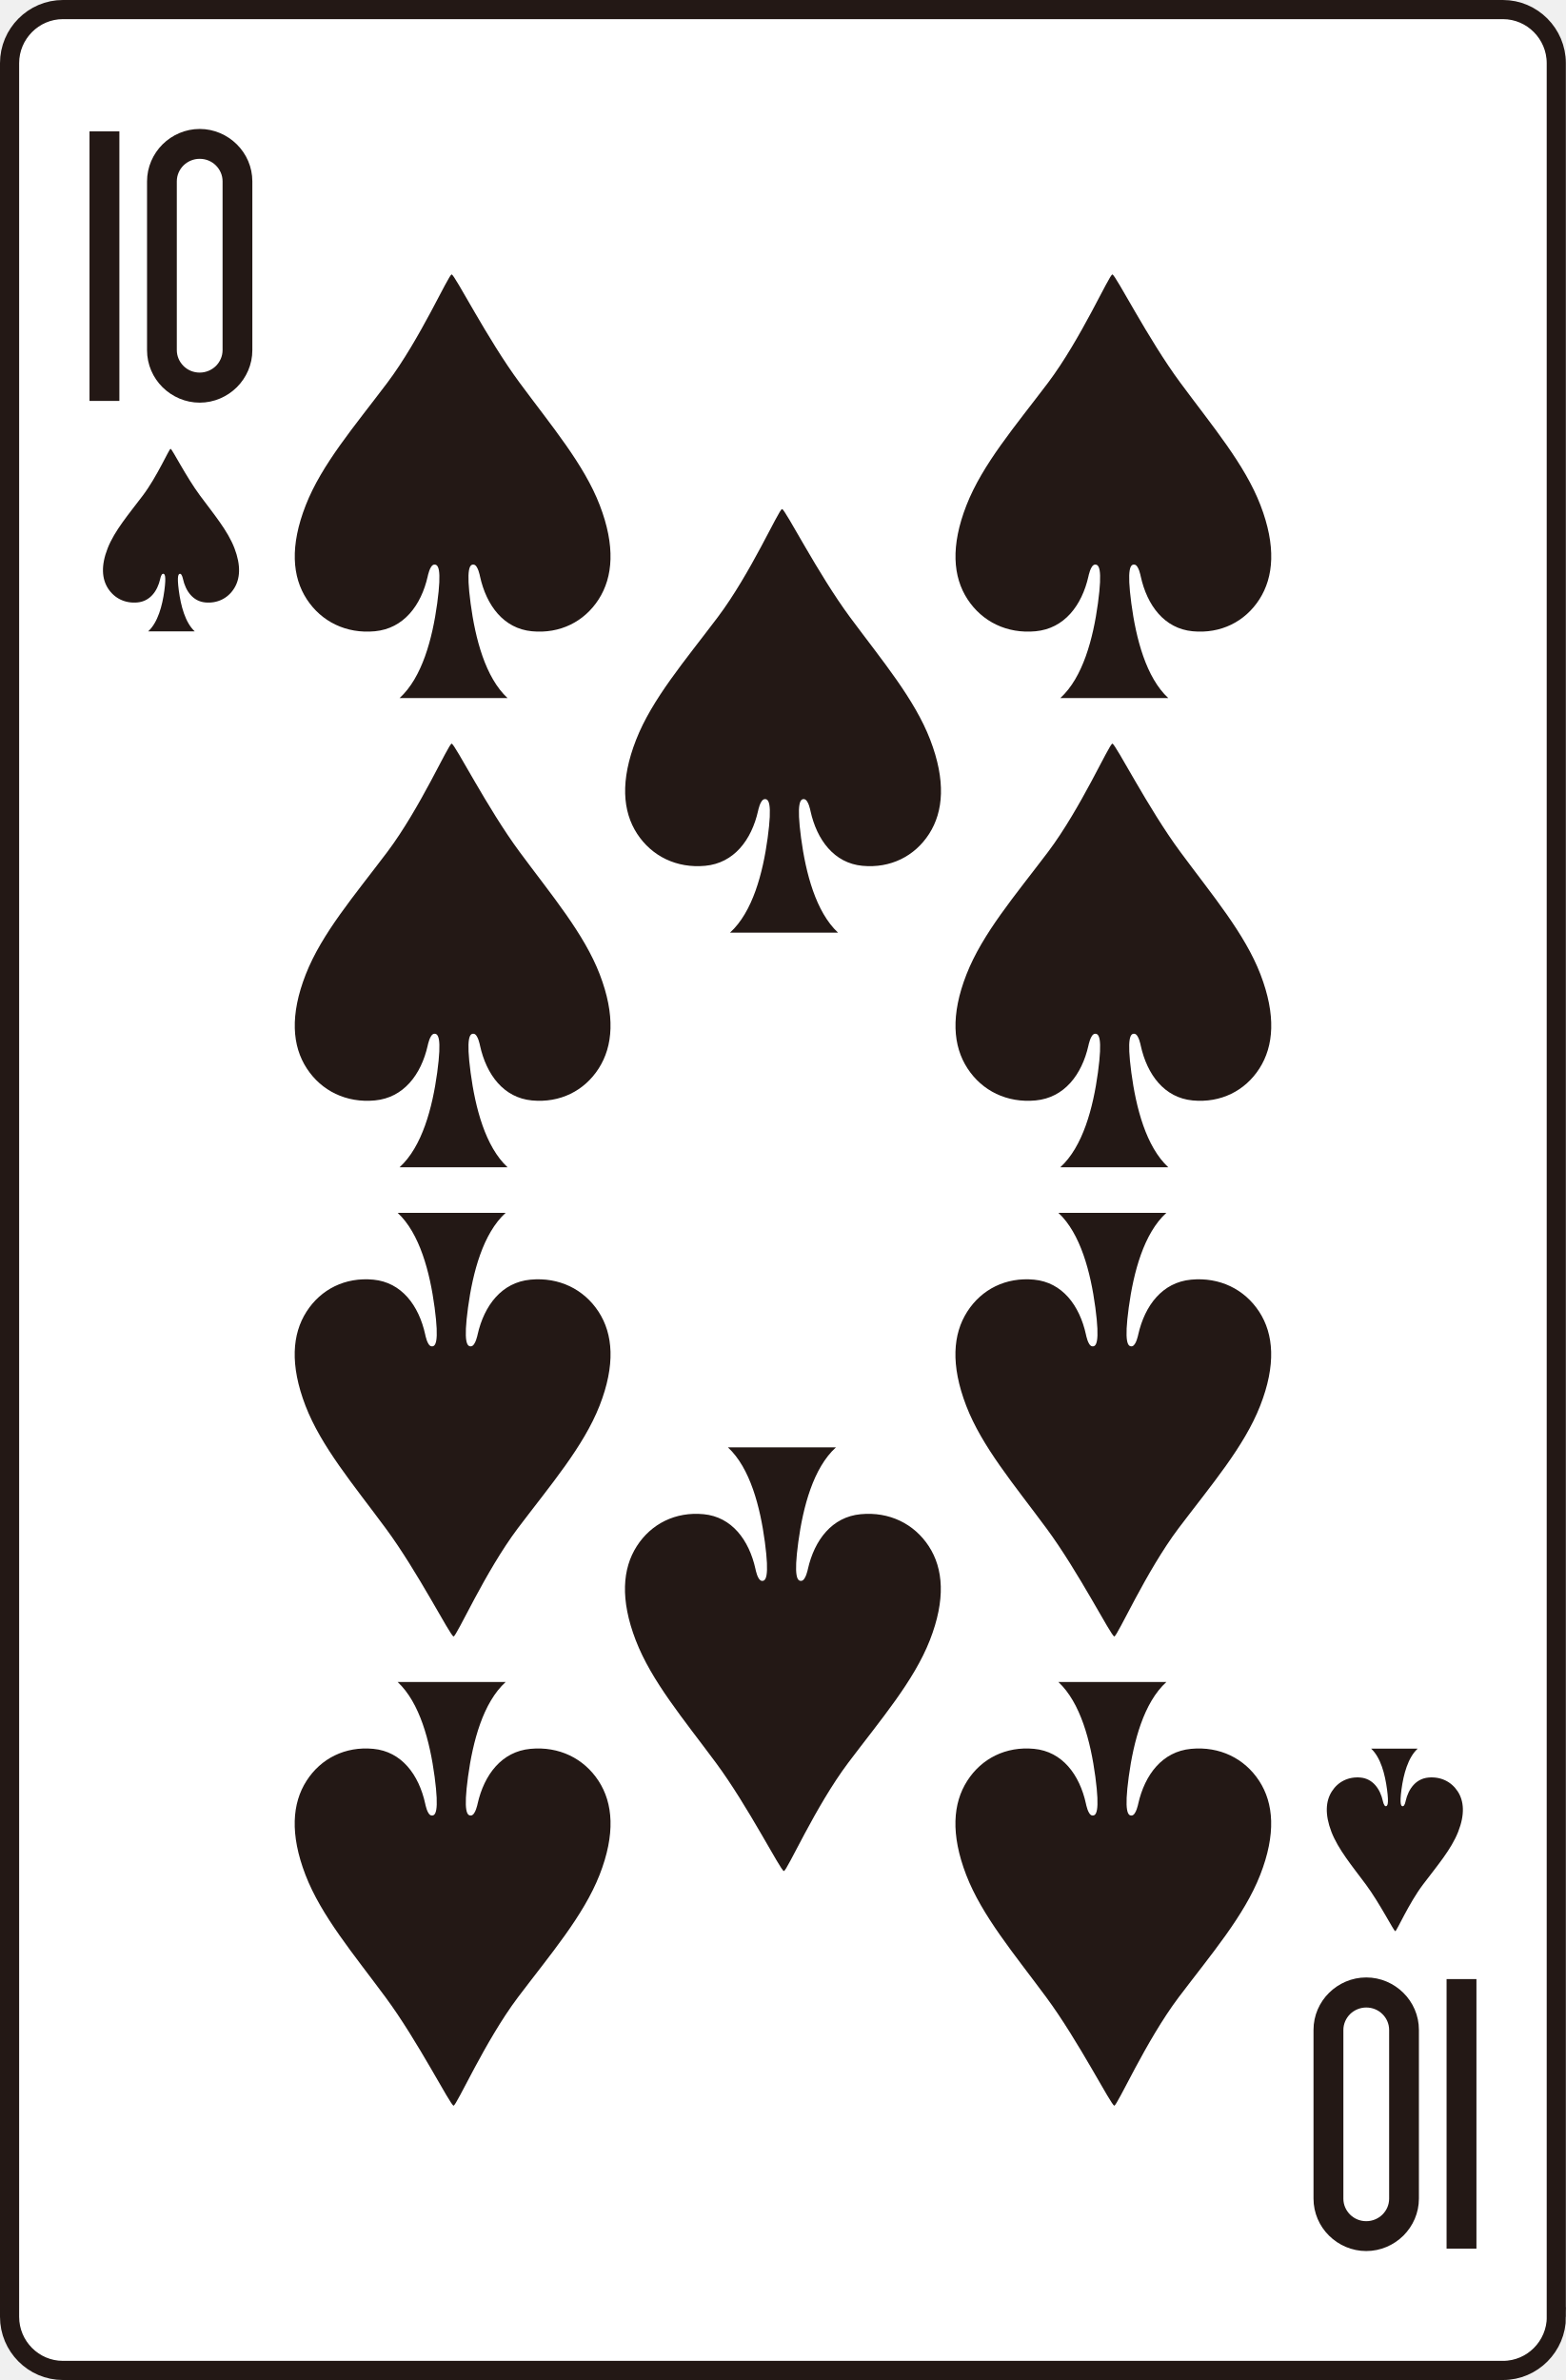
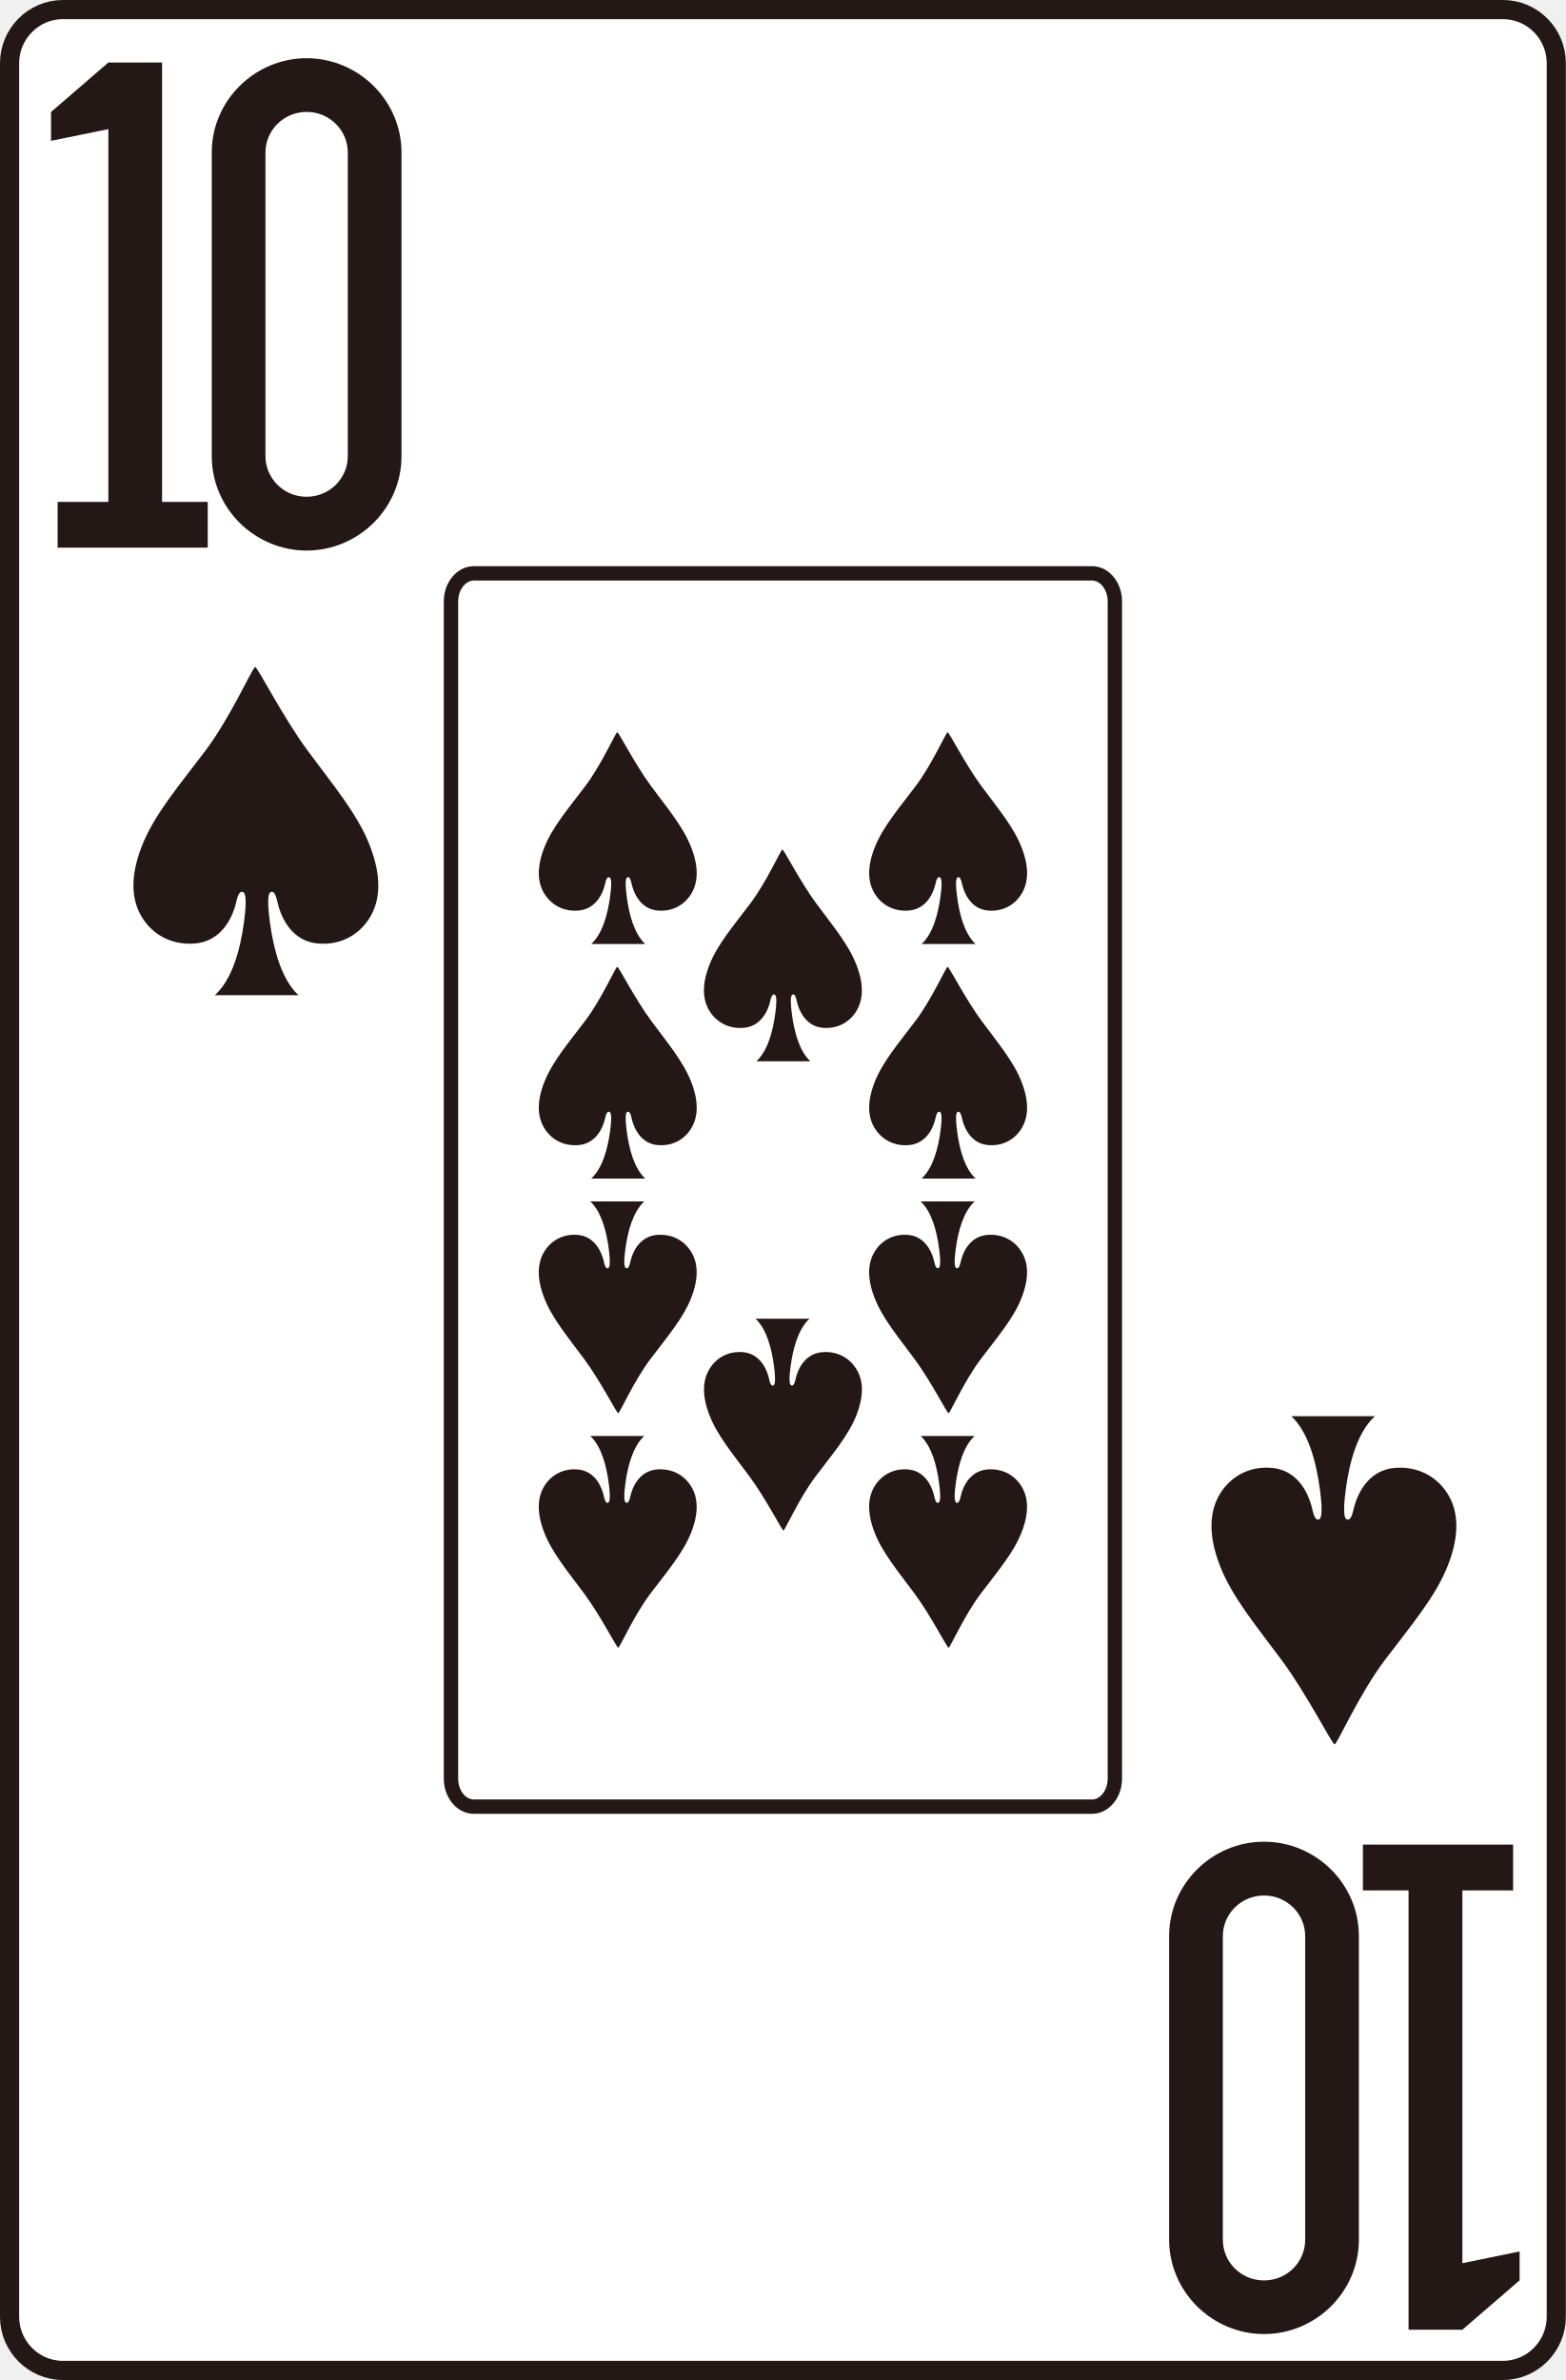
<svg xmlns="http://www.w3.org/2000/svg" id="_图层_2" data-name="图层 2" viewBox="0 0 163.58 248.61">
  <g id="_图层_1-2" data-name="图层 1">
-     <g>
-       <path d="m162.58,242.01c0,3.08-2.51,5.6-5.57,5.6H6.57c-3.07,0-5.57-2.52-5.57-5.6V6.6C1,3.52,3.51,1,6.57,1h150.43c3.06,0,5.57,2.52,5.57,5.6v235.41Z" style="fill: #fff; fill-rule: evenodd; stroke: #231815; stroke-miterlimit: 22.93; stroke-width: 2px;" />
-       <g>
-         <path d="m81.89,195.44c.32,0,3.29-6.75,6.72-11.31,3.43-4.55,6.85-8.53,8.52-12.79,1.67-4.26,1.42-7.49-.11-9.83-1.53-2.34-4.12-3.62-7.11-3.34-2.99.28-4.83,2.68-5.52,5.74,0,0-.22,1.15-.66,1.22-.44.06-.84-.37-.34-4.05.5-3.68,1.57-7.74,3.93-9.89h-11.28c2.32,2.15,3.37,6.21,3.86,9.89.49,3.68.09,4.12-.34,4.05s-.64-1.22-.64-1.22c-.67-3.05-2.48-5.46-5.42-5.74-2.94-.28-5.48,1-6.98,3.34-1.5,2.34-1.75,5.57-.11,9.83,1.64,4.26,4.99,8.23,8.37,12.79,3.37,4.55,6.78,11.31,7.1,11.31h0Zm-34.51-24.5c.32,0,3.29-6.75,6.72-11.31,3.44-4.55,6.85-8.52,8.53-12.79,1.67-4.26,1.42-7.49-.11-9.83-1.53-2.34-4.12-3.62-7.11-3.34-2.99.28-4.83,2.68-5.52,5.74,0,0-.22,1.15-.66,1.22-.44.06-.84-.37-.34-4.05.5-3.68,1.57-7.74,3.93-9.89h-11.28c2.31,2.15,3.37,6.21,3.86,9.89.49,3.68.09,4.12-.34,4.05-.43-.06-.64-1.22-.64-1.22-.67-3.06-2.48-5.46-5.42-5.74-2.94-.28-5.48,1-6.98,3.34-1.5,2.34-1.75,5.56-.11,9.83,1.64,4.26,5,8.23,8.37,12.79,3.37,4.55,6.78,11.31,7.1,11.31h0Zm69.02,0c.32,0,3.29-6.75,6.72-11.31,3.44-4.55,6.85-8.52,8.52-12.79,1.67-4.26,1.42-7.49-.11-9.83-1.53-2.34-4.12-3.62-7.11-3.34-2.99.28-4.83,2.68-5.52,5.74,0,0-.22,1.15-.65,1.22-.44.06-.84-.37-.34-4.05.5-3.68,1.57-7.74,3.93-9.89h-11.28c2.31,2.15,3.37,6.21,3.86,9.89.49,3.68.09,4.12-.34,4.05-.43-.06-.64-1.22-.64-1.22-.67-3.06-2.48-5.46-5.42-5.74-2.94-.28-5.48,1-6.98,3.34-1.5,2.34-1.75,5.56-.11,9.83s5,8.23,8.37,12.79c3.37,4.55,6.78,11.31,7.1,11.31h0Zm0,49.01c.32,0,3.29-6.75,6.72-11.31,3.44-4.55,6.85-8.52,8.52-12.79,1.67-4.26,1.42-7.49-.11-9.83-1.53-2.34-4.12-3.62-7.11-3.34-2.99.28-4.83,2.68-5.52,5.74,0,0-.22,1.15-.65,1.22s-.84-.37-.34-4.05c.5-3.68,1.57-7.74,3.93-9.89h-11.28c2.31,2.15,3.37,6.21,3.86,9.89.49,3.68.09,4.12-.34,4.05s-.64-1.22-.64-1.22c-.67-3.06-2.48-5.46-5.42-5.74-2.94-.28-5.48,1-6.98,3.34-1.5,2.34-1.75,5.57-.11,9.83,1.64,4.26,5,8.23,8.37,12.79s6.78,11.31,7.1,11.31h0Zm-69.02,0c.32,0,3.29-6.75,6.72-11.31,3.44-4.55,6.85-8.52,8.53-12.79,1.67-4.26,1.42-7.49-.11-9.83-1.53-2.34-4.12-3.62-7.11-3.34-2.99.28-4.83,2.68-5.52,5.74,0,0-.22,1.15-.66,1.22-.44.06-.84-.37-.34-4.05.5-3.68,1.57-7.74,3.93-9.89h-11.28c2.31,2.15,3.37,6.21,3.86,9.89.49,3.68.09,4.12-.34,4.05-.43-.06-.64-1.22-.64-1.22-.67-3.06-2.48-5.46-5.42-5.74-2.94-.28-5.48,1-6.98,3.34-1.5,2.34-1.75,5.57-.11,9.83,1.64,4.26,5,8.23,8.37,12.79,3.37,4.55,6.78,11.31,7.1,11.31h0ZM116.2,77.68c-.32,0-3.29,6.75-6.72,11.31-3.44,4.55-6.85,8.52-8.52,12.79-1.67,4.26-1.42,7.49.11,9.83,1.53,2.34,4.12,3.62,7.11,3.34s4.83-2.68,5.52-5.74c0,0,.22-1.15.65-1.22.44-.06.84.37.34,4.05-.5,3.68-1.57,7.74-3.93,9.89h11.28c-2.32-2.15-3.37-6.21-3.86-9.89s-.09-4.12.34-4.05c.43.06.64,1.22.64,1.22.67,3.06,2.48,5.46,5.42,5.74s5.48-1,6.98-3.34c1.5-2.34,1.75-5.56.11-9.83-1.64-4.26-5-8.23-8.37-12.79-3.37-4.55-6.78-11.31-7.1-11.31h0Zm-69.02,0c-.32,0-3.29,6.75-6.72,11.31-3.43,4.55-6.85,8.52-8.52,12.79-1.67,4.26-1.42,7.49.11,9.83,1.53,2.34,4.12,3.62,7.11,3.34,2.99-.28,4.83-2.68,5.52-5.74,0,0,.22-1.15.65-1.22.44-.06.84.37.34,4.05s-1.57,7.74-3.93,9.89h11.28c-2.32-2.15-3.37-6.21-3.86-9.89s-.09-4.12.34-4.05c.43.06.64,1.22.64,1.22.67,3.06,2.48,5.46,5.42,5.74,2.94.28,5.48-1,6.98-3.34,1.5-2.34,1.75-5.56.11-9.83-1.64-4.26-5-8.23-8.37-12.79-3.37-4.55-6.78-11.31-7.1-11.31h0Zm0-49.01c-.32,0-3.29,6.75-6.72,11.31-3.43,4.55-6.85,8.52-8.52,12.79-1.67,4.26-1.42,7.49.11,9.83,1.53,2.34,4.12,3.62,7.11,3.34,2.99-.28,4.83-2.68,5.52-5.74,0,0,.22-1.15.65-1.22.44-.06.84.37.34,4.05s-1.57,7.74-3.93,9.89h11.28c-2.32-2.15-3.37-6.21-3.86-9.89s-.09-4.12.34-4.05c.43.06.64,1.22.64,1.22.67,3.06,2.48,5.46,5.42,5.74,2.94.28,5.48-1,6.98-3.34,1.5-2.34,1.75-5.57.11-9.83-1.64-4.26-5-8.23-8.37-12.79-3.37-4.55-6.78-11.31-7.1-11.31h0Zm69.02,0c-.32,0-3.29,6.75-6.72,11.31-3.44,4.55-6.85,8.52-8.52,12.79-1.67,4.26-1.42,7.49.11,9.83,1.53,2.34,4.12,3.62,7.11,3.34,2.99-.28,4.83-2.68,5.52-5.74,0,0,.22-1.15.65-1.22.44-.06.84.37.34,4.05-.5,3.68-1.57,7.74-3.93,9.89h11.28c-2.32-2.15-3.37-6.21-3.86-9.89s-.09-4.12.34-4.05c.43.06.64,1.22.64,1.22.67,3.06,2.48,5.46,5.42,5.74,2.94.28,5.48-1,6.98-3.34,1.5-2.34,1.75-5.57.11-9.83-1.64-4.26-5-8.23-8.37-12.79-3.37-4.55-6.78-11.31-7.1-11.31h0Zm-34.51,24.51c-.32,0-3.29,6.75-6.72,11.3-3.43,4.55-6.85,8.53-8.52,12.79-1.67,4.26-1.42,7.49.11,9.83,1.53,2.34,4.12,3.62,7.11,3.34,2.99-.28,4.83-2.68,5.52-5.74,0,0,.22-1.15.66-1.22s.84.37.34,4.05c-.5,3.68-1.57,7.74-3.93,9.89h11.28c-2.31-2.15-3.37-6.21-3.86-9.89s-.09-4.12.34-4.05.64,1.22.64,1.22c.67,3.05,2.48,5.46,5.42,5.74,2.94.28,5.48-1,6.98-3.34,1.5-2.34,1.75-5.56.11-9.83-1.64-4.26-4.99-8.23-8.37-12.79-3.37-4.55-6.78-11.3-7.1-11.3Z" style="fill: #231815; fill-rule: evenodd; stroke-width: 0px;" />
-         <g>
-           <path d="m12.47,13.72v28.16h-3.12V13.72h3.12Zm8.39-.25c1.51,0,2.88.62,3.88,1.61,1,.99,1.62,2.36,1.62,3.87v17.63c0,1.5-.62,2.87-1.62,3.87-1,.99-2.38,1.61-3.88,1.61s-2.88-.62-3.88-1.61c-1-.99-1.62-2.36-1.62-3.87v-17.63c0-1.5.62-2.87,1.62-3.87,1-.99,2.38-1.61,3.88-1.61h0Zm0,3.12c-.66,0-1.26.27-1.69.69-.43.43-.7,1.01-.7,1.66v17.63c0,.65.27,1.23.7,1.66.43.43,1.03.69,1.69.69s1.26-.27,1.69-.69c.43-.43.7-1.01.7-1.66v-17.63c0-.65-.27-1.23-.7-1.66-.43-.43-1.03-.69-1.69-.69Z" style="fill: #231815; stroke-width: 0px;" />
-           <path d="m17.81,46.89c-.14,0-1.41,2.91-2.89,4.87-1.48,1.96-2.95,3.67-3.67,5.5-.72,1.83-.61,3.22.05,4.23.66,1.01,1.77,1.56,3.06,1.44,1.29-.12,2.08-1.15,2.38-2.47,0,0,.09-.5.28-.52.19-.03.36.16.15,1.75-.21,1.58-.68,3.33-1.69,4.26h4.86c-1-.93-1.45-2.67-1.66-4.26-.21-1.59-.04-1.77.15-1.75.18.03.28.52.28.52.29,1.32,1.07,2.35,2.33,2.47,1.26.12,2.36-.43,3-1.44.65-1.01.75-2.4.05-4.23-.71-1.84-2.15-3.54-3.6-5.5-1.45-1.96-2.92-4.87-3.06-4.87Z" style="fill: #231815; fill-rule: evenodd; stroke-width: 0px;" />
-         </g>
-         <g>
-           <path d="m151.11,234.89v-28.16h3.12v28.16h-3.12Zm-8.39.25c-1.51,0-2.89-.62-3.89-1.61-1-.99-1.62-2.36-1.62-3.87v-17.62c0-1.51.62-2.88,1.62-3.87,1-.99,2.38-1.61,3.89-1.61s2.88.62,3.88,1.61c1,.99,1.62,2.36,1.62,3.87v17.62c0,1.5-.62,2.87-1.62,3.87-1,.99-2.38,1.61-3.88,1.61h0Zm0-3.12c.66,0,1.26-.27,1.69-.69.43-.43.7-1.01.7-1.66v-17.62c0-.65-.27-1.24-.7-1.66-.43-.43-1.03-.69-1.69-.69s-1.26.27-1.69.69c-.43.43-.7,1.02-.7,1.66v17.62c0,.65.27,1.23.7,1.66.43.43,1.03.69,1.69.69Z" style="fill: #231815; stroke-width: 0px;" />
-           <path d="m145.76,201.72c.14,0,1.41-2.91,2.89-4.87,1.48-1.96,2.95-3.67,3.67-5.5.72-1.83.61-3.22-.05-4.23-.66-1.01-1.77-1.56-3.06-1.44-1.29.12-2.08,1.15-2.38,2.47,0,0-.09.5-.28.52-.19.03-.36-.16-.15-1.75.21-1.58.68-3.33,1.69-4.26h-4.86c1,.93,1.45,2.67,1.66,4.26.21,1.58.04,1.77-.15,1.75-.18-.03-.28-.52-.28-.52-.29-1.31-1.07-2.35-2.33-2.47-1.26-.12-2.36.43-3,1.44-.65,1.01-.75,2.4-.05,4.23.71,1.83,2.15,3.55,3.6,5.5,1.45,1.96,2.92,4.87,3.06,4.87Z" style="fill: #231815; fill-rule: evenodd; stroke-width: 0px;" />
-         </g>
-       </g>
-     </g>
+     <path d="m1,6.6c0-3.08,2.51-5.6,5.57-5.6h150.43c3.07,0,5.57,2.52,5.57,5.6v235.41c0,3.08-2.51,5.6-5.57,5.6H6.57c-3.06,0-5.57-2.52-5.57-5.6V6.6Z" style="fill: #fff; fill-rule: evenodd; stroke: #231815; stroke-miterlimit: 22.93; stroke-width: 2px;" />
+     <path d="m125.05,240.92c1.8,1.78,4.28,2.89,6.99,2.89,2.72,0,5.19-1.11,6.99-2.89,1.8-1.79,2.92-4.25,2.92-6.96v-31.73c0-2.71-1.12-5.17-2.92-6.96-1.8-1.78-4.28-2.89-6.99-2.89-2.72,0-5.19,1.11-6.99,2.89-1.8,1.79-2.92,4.25-2.92,6.96v31.73c0,2.71,1.12,5.17,2.92,6.96Zm2.69-38.68c0-1.16.48-2.22,1.25-2.99.78-.77,1.85-1.25,3.05-1.25,1.19,0,2.27.48,3.05,1.25.77.77,1.25,1.83,1.25,2.99v31.73c0,1.16-.48,2.22-1.25,2.99-.78.77-1.85,1.25-3.05,1.25s-2.27-.48-3.05-1.25c-.77-.77-1.25-1.82-1.25-2.99v-31.73Z" style="fill: #231815; stroke-width: 0px;" />
+     <polygon points="147.14 243.36 152.76 243.36 158.74 238.2 158.74 235.18 152.76 236.41 152.76 197.47 158.06 197.47 158.06 192.68 152.76 192.68 152.76 192.68 147.14 192.68 147.14 192.68 142.37 192.68 142.37 197.47 147.14 197.47 147.14 243.36" style="fill: #231815; stroke-width: 0px;" />
+     <path d="m81.84,159.87c.16,0,1.64-3.38,3.36-5.65,1.72-2.28,3.43-4.26,4.26-6.39.84-2.13.71-3.75-.06-4.91-.76-1.17-2.06-1.81-3.55-1.67-1.5.14-2.42,1.34-2.76,2.87,0,0-.11.58-.33.61-.22.03-.42-.19-.17-2.03.25-1.84.79-3.87,1.97-4.95h-5.64c1.16,1.08,1.69,3.1,1.93,4.95.24,1.84.05,2.06-.17,2.03s-.32-.61-.32-.61c-.34-1.53-1.24-2.73-2.71-2.87-1.47-.14-2.74.5-3.49,1.67-.75,1.17-.88,2.78-.05,4.91.82,2.13,2.5,4.12,4.18,6.39,1.69,2.28,3.39,5.65,3.55,5.65h0Zm-17.26-12.25c.16,0,1.64-3.38,3.36-5.65,1.72-2.28,3.43-4.26,4.26-6.39.84-2.13.71-3.74-.06-4.91-.76-1.17-2.06-1.81-3.55-1.67-1.5.14-2.42,1.34-2.76,2.87,0,0-.11.58-.33.61-.22.03-.42-.19-.17-2.03.25-1.84.79-3.87,1.97-4.95h-5.64c1.16,1.08,1.69,3.1,1.93,4.95.24,1.84.05,2.06-.17,2.03-.21-.03-.32-.61-.32-.61-.34-1.53-1.24-2.73-2.71-2.87-1.47-.14-2.74.5-3.49,1.67-.75,1.17-.88,2.78-.05,4.91.82,2.13,2.5,4.12,4.18,6.39,1.69,2.28,3.39,5.65,3.55,5.65h0Zm34.51,0c.16,0,1.64-3.38,3.36-5.65,1.72-2.28,3.43-4.26,4.26-6.39.84-2.13.71-3.74-.06-4.91-.76-1.17-2.06-1.81-3.55-1.67-1.5.14-2.42,1.34-2.76,2.87,0,0-.11.58-.33.61-.22.03-.42-.19-.17-2.03.25-1.84.79-3.87,1.97-4.95h-5.64c1.16,1.08,1.69,3.1,1.93,4.95.24,1.84.05,2.06-.17,2.03-.21-.03-.32-.61-.32-.61-.34-1.53-1.24-2.73-2.71-2.87-1.47-.14-2.74.5-3.49,1.67-.75,1.17-.88,2.78-.05,4.91s2.5,4.12,4.18,6.39c1.69,2.28,3.39,5.65,3.55,5.65h0Zm0,24.5c.16,0,1.64-3.38,3.36-5.65,1.72-2.28,3.43-4.26,4.26-6.39.84-2.13.71-3.74-.06-4.91-.76-1.17-2.06-1.81-3.55-1.67-1.5.14-2.42,1.34-2.76,2.87,0,0-.11.58-.33.61s-.42-.19-.17-2.03c.25-1.84.79-3.87,1.97-4.95h-5.64c1.16,1.08,1.69,3.1,1.93,4.95.24,1.84.05,2.06-.17,2.03s-.32-.61-.32-.61c-.34-1.53-1.24-2.73-2.71-2.87-1.47-.14-2.74.5-3.49,1.67-.75,1.17-.88,2.78-.05,4.91.82,2.13,2.5,4.12,4.18,6.39,1.69,2.28,3.39,5.65,3.55,5.65h0Zm-34.51,0c.16,0,1.64-3.38,3.36-5.65,1.72-2.28,3.43-4.26,4.26-6.39.84-2.13.71-3.74-.06-4.91-.76-1.17-2.06-1.81-3.55-1.67-1.5.14-2.42,1.34-2.76,2.87,0,0-.11.58-.33.61-.22.03-.42-.19-.17-2.03.25-1.84.79-3.87,1.97-4.95h-5.64c1.16,1.08,1.69,3.1,1.93,4.95.24,1.84.05,2.06-.17,2.03-.21-.03-.32-.61-.32-.61-.34-1.53-1.24-2.73-2.71-2.87-1.47-.14-2.74.5-3.49,1.67-.75,1.17-.88,2.78-.05,4.91.82,2.13,2.5,4.12,4.18,6.39,1.69,2.28,3.39,5.65,3.55,5.65h0Zm34.41-71.13c-.16,0-1.64,3.38-3.36,5.65-1.72,2.28-3.43,4.26-4.26,6.39-.84,2.13-.71,3.74.06,4.91.76,1.17,2.06,1.81,3.55,1.67,1.5-.14,2.42-1.34,2.76-2.87,0,0,.11-.58.33-.61.22-.03.42.19.17,2.03-.25,1.84-.79,3.87-1.97,4.95h5.64c-1.16-1.08-1.69-3.1-1.93-4.95s-.05-2.06.17-2.03c.21.03.32.61.32.61.34,1.53,1.24,2.73,2.71,2.87s2.74-.5,3.49-1.67c.75-1.17.88-2.78.05-4.91-.82-2.13-2.5-4.12-4.18-6.39-1.69-2.28-3.39-5.65-3.55-5.65h0Zm-34.51,0c-.16,0-1.64,3.38-3.36,5.65-1.72,2.28-3.43,4.26-4.26,6.39-.84,2.13-.71,3.74.06,4.91.76,1.17,2.06,1.81,3.55,1.67,1.5-.14,2.42-1.34,2.76-2.87,0,0,.11-.58.33-.61.22-.03.42.19.17,2.03s-.79,3.87-1.97,4.95h5.64c-1.16-1.08-1.69-3.1-1.93-4.95s-.05-2.06.17-2.03c.21.03.32.61.32.61.34,1.53,1.24,2.73,2.71,2.87,1.47.14,2.74-.5,3.49-1.67.75-1.17.88-2.78.05-4.91-.82-2.13-2.5-4.12-4.18-6.39-1.69-2.28-3.39-5.65-3.55-5.65h0Zm0-24.5c-.16,0-1.64,3.38-3.36,5.65-1.72,2.28-3.43,4.26-4.26,6.39-.84,2.13-.71,3.74.06,4.91.76,1.17,2.06,1.81,3.55,1.67,1.5-.14,2.42-1.34,2.76-2.87,0,0,.11-.58.33-.61.22-.03.42.19.17,2.03s-.79,3.87-1.97,4.95h5.64c-1.16-1.08-1.69-3.1-1.93-4.95s-.05-2.06.17-2.03c.21.03.32.61.32.61.34,1.53,1.24,2.73,2.71,2.87,1.47.14,2.74-.5,3.49-1.67.75-1.17.88-2.78.05-4.91-.82-2.13-2.5-4.12-4.18-6.39-1.69-2.28-3.39-5.65-3.55-5.65h0Zm34.51,0c-.16,0-1.64,3.38-3.36,5.65-1.72,2.28-3.43,4.26-4.26,6.39-.84,2.13-.71,3.74.06,4.91.76,1.17,2.06,1.81,3.55,1.67,1.5-.14,2.42-1.34,2.76-2.87,0,0,.11-.58.33-.61.22-.03.42.19.17,2.03-.25,1.84-.79,3.87-1.97,4.95h5.64c-1.16-1.08-1.69-3.1-1.93-4.95s-.05-2.06.17-2.03c.21.03.32.61.32.61.34,1.53,1.24,2.73,2.71,2.87,1.47.14,2.74-.5,3.49-1.67.75-1.17.88-2.78.05-4.91-.82-2.13-2.5-4.12-4.18-6.39-1.69-2.28-3.39-5.65-3.55-5.65h0Zm-17.26,12.25c-.16,0-1.64,3.38-3.36,5.65-1.72,2.28-3.43,4.26-4.26,6.39-.84,2.13-.71,3.75.06,4.91.76,1.17,2.06,1.81,3.55,1.67,1.5-.14,2.42-1.34,2.76-2.87,0,0,.11-.58.33-.61s.42.19.17,2.03c-.25,1.84-.79,3.87-1.97,4.95h5.64c-1.16-1.08-1.69-3.1-1.93-4.95s-.05-2.06.17-2.03.32.61.32.61c.34,1.53,1.24,2.73,2.71,2.87,1.47.14,2.74-.5,3.49-1.67.75-1.17.88-2.78.05-4.91-.82-2.13-2.5-4.12-4.18-6.39-1.69-2.28-3.39-5.65-3.55-5.65Z" style="fill: #231815; fill-rule: evenodd; stroke-width: 0px;" />
+     <path d="m139.42,182.21c.25,0,2.55-5.23,5.21-8.76,2.66-3.53,5.31-6.6,6.61-9.91,1.3-3.3,1.1-5.8-.09-7.61-1.18-1.81-3.19-2.8-5.51-2.59-2.32.22-3.74,2.08-4.28,4.45,0,0-.17.89-.51.94-.34.05-.65-.29-.27-3.14.38-2.85,1.22-6,3.05-7.66h-8.74c1.79,1.67,2.61,4.81,2.99,7.66.38,2.85.07,3.19-.26,3.14-.33-.05-.5-.94-.5-.94-.52-2.37-1.92-4.23-4.2-4.45-2.28-.22-4.24.77-5.41,2.59-1.16,1.81-1.36,4.31-.08,7.61,1.27,3.3,3.87,6.38,6.48,9.91,2.61,3.53,5.25,8.76,5.5,8.76Z" style="fill: #231815; fill-rule: evenodd; stroke-width: 0px;" />
+     <path d="m47.11,62.82c0-1.61,1.08-2.93,2.39-2.93h64.57c1.32,0,2.39,1.32,2.39,2.93v122.97c0,1.61-1.08,2.93-2.39,2.93H49.5c-1.32,0-2.39-1.32-2.39-2.93V62.82Z" style="fill: none; fill-rule: evenodd; stroke: #231815; stroke-miterlimit: 22.93; stroke-width: 1.5px;" />
+     <path d="m39.02,8.97c-1.8-1.78-4.28-2.89-6.99-2.89s-5.19,1.11-6.99,2.89c-1.8,1.79-2.92,4.25-2.92,6.96v31.73c0,2.71,1.12,5.17,2.92,6.96,1.8,1.78,4.28,2.89,6.99,2.89s5.19-1.11,6.99-2.89c1.8-1.79,2.92-4.25,2.92-6.96V15.93c0-2.71-1.12-5.17-2.92-6.96Zm-2.69,38.68c0,1.16-.48,2.22-1.25,2.99-.78.77-1.85,1.25-3.05,1.25s-2.27-.48-3.05-1.25c-.77-.77-1.25-1.83-1.25-2.99V15.93c0-1.16.48-2.22,1.25-2.99.78-.77,1.85-1.25,3.05-1.25s2.27.48,3.05,1.25c.77.77,1.25,1.82,1.25,2.99v31.73Z" style="fill: #231815; stroke-width: 0px;" />
+     <polygon points="16.93 6.53 11.32 6.53 5.33 11.7 5.33 14.71 11.32 13.49 11.32 52.43 6.02 52.43 6.02 57.21 11.32 57.21 11.32 57.21 16.93 57.21 16.93 57.21 21.7 57.21 21.7 52.43 16.93 52.43 16.93 6.53" style="fill: #231815; stroke-width: 0px;" />
+     <path d="m26.65,69.68c-.25,0-2.55,5.23-5.21,8.76-2.66,3.53-5.31,6.6-6.61,9.91-1.3,3.3-1.1,5.8.09,7.61,1.18,1.81,3.19,2.8,5.51,2.59,2.32-.22,3.74-2.08,4.28-4.45,0,0,.17-.89.51-.94.34-.05.65.29.27,3.14-.38,2.85-1.22,6-3.05,7.66h8.74c-1.79-1.67-2.61-4.81-2.99-7.66-.38-2.85-.07-3.19.26-3.14.33.05.5.94.5.94.52,2.37,1.92,4.23,4.2,4.45,2.28.22,4.24-.77,5.41-2.59,1.16-1.81,1.36-4.31.08-7.61-1.27-3.3-3.87-6.38-6.48-9.91-2.61-3.53-5.25-8.76-5.5-8.76Z" style="fill: #231815; fill-rule: evenodd; stroke-width: 0px;" />
  </g>
</svg>
